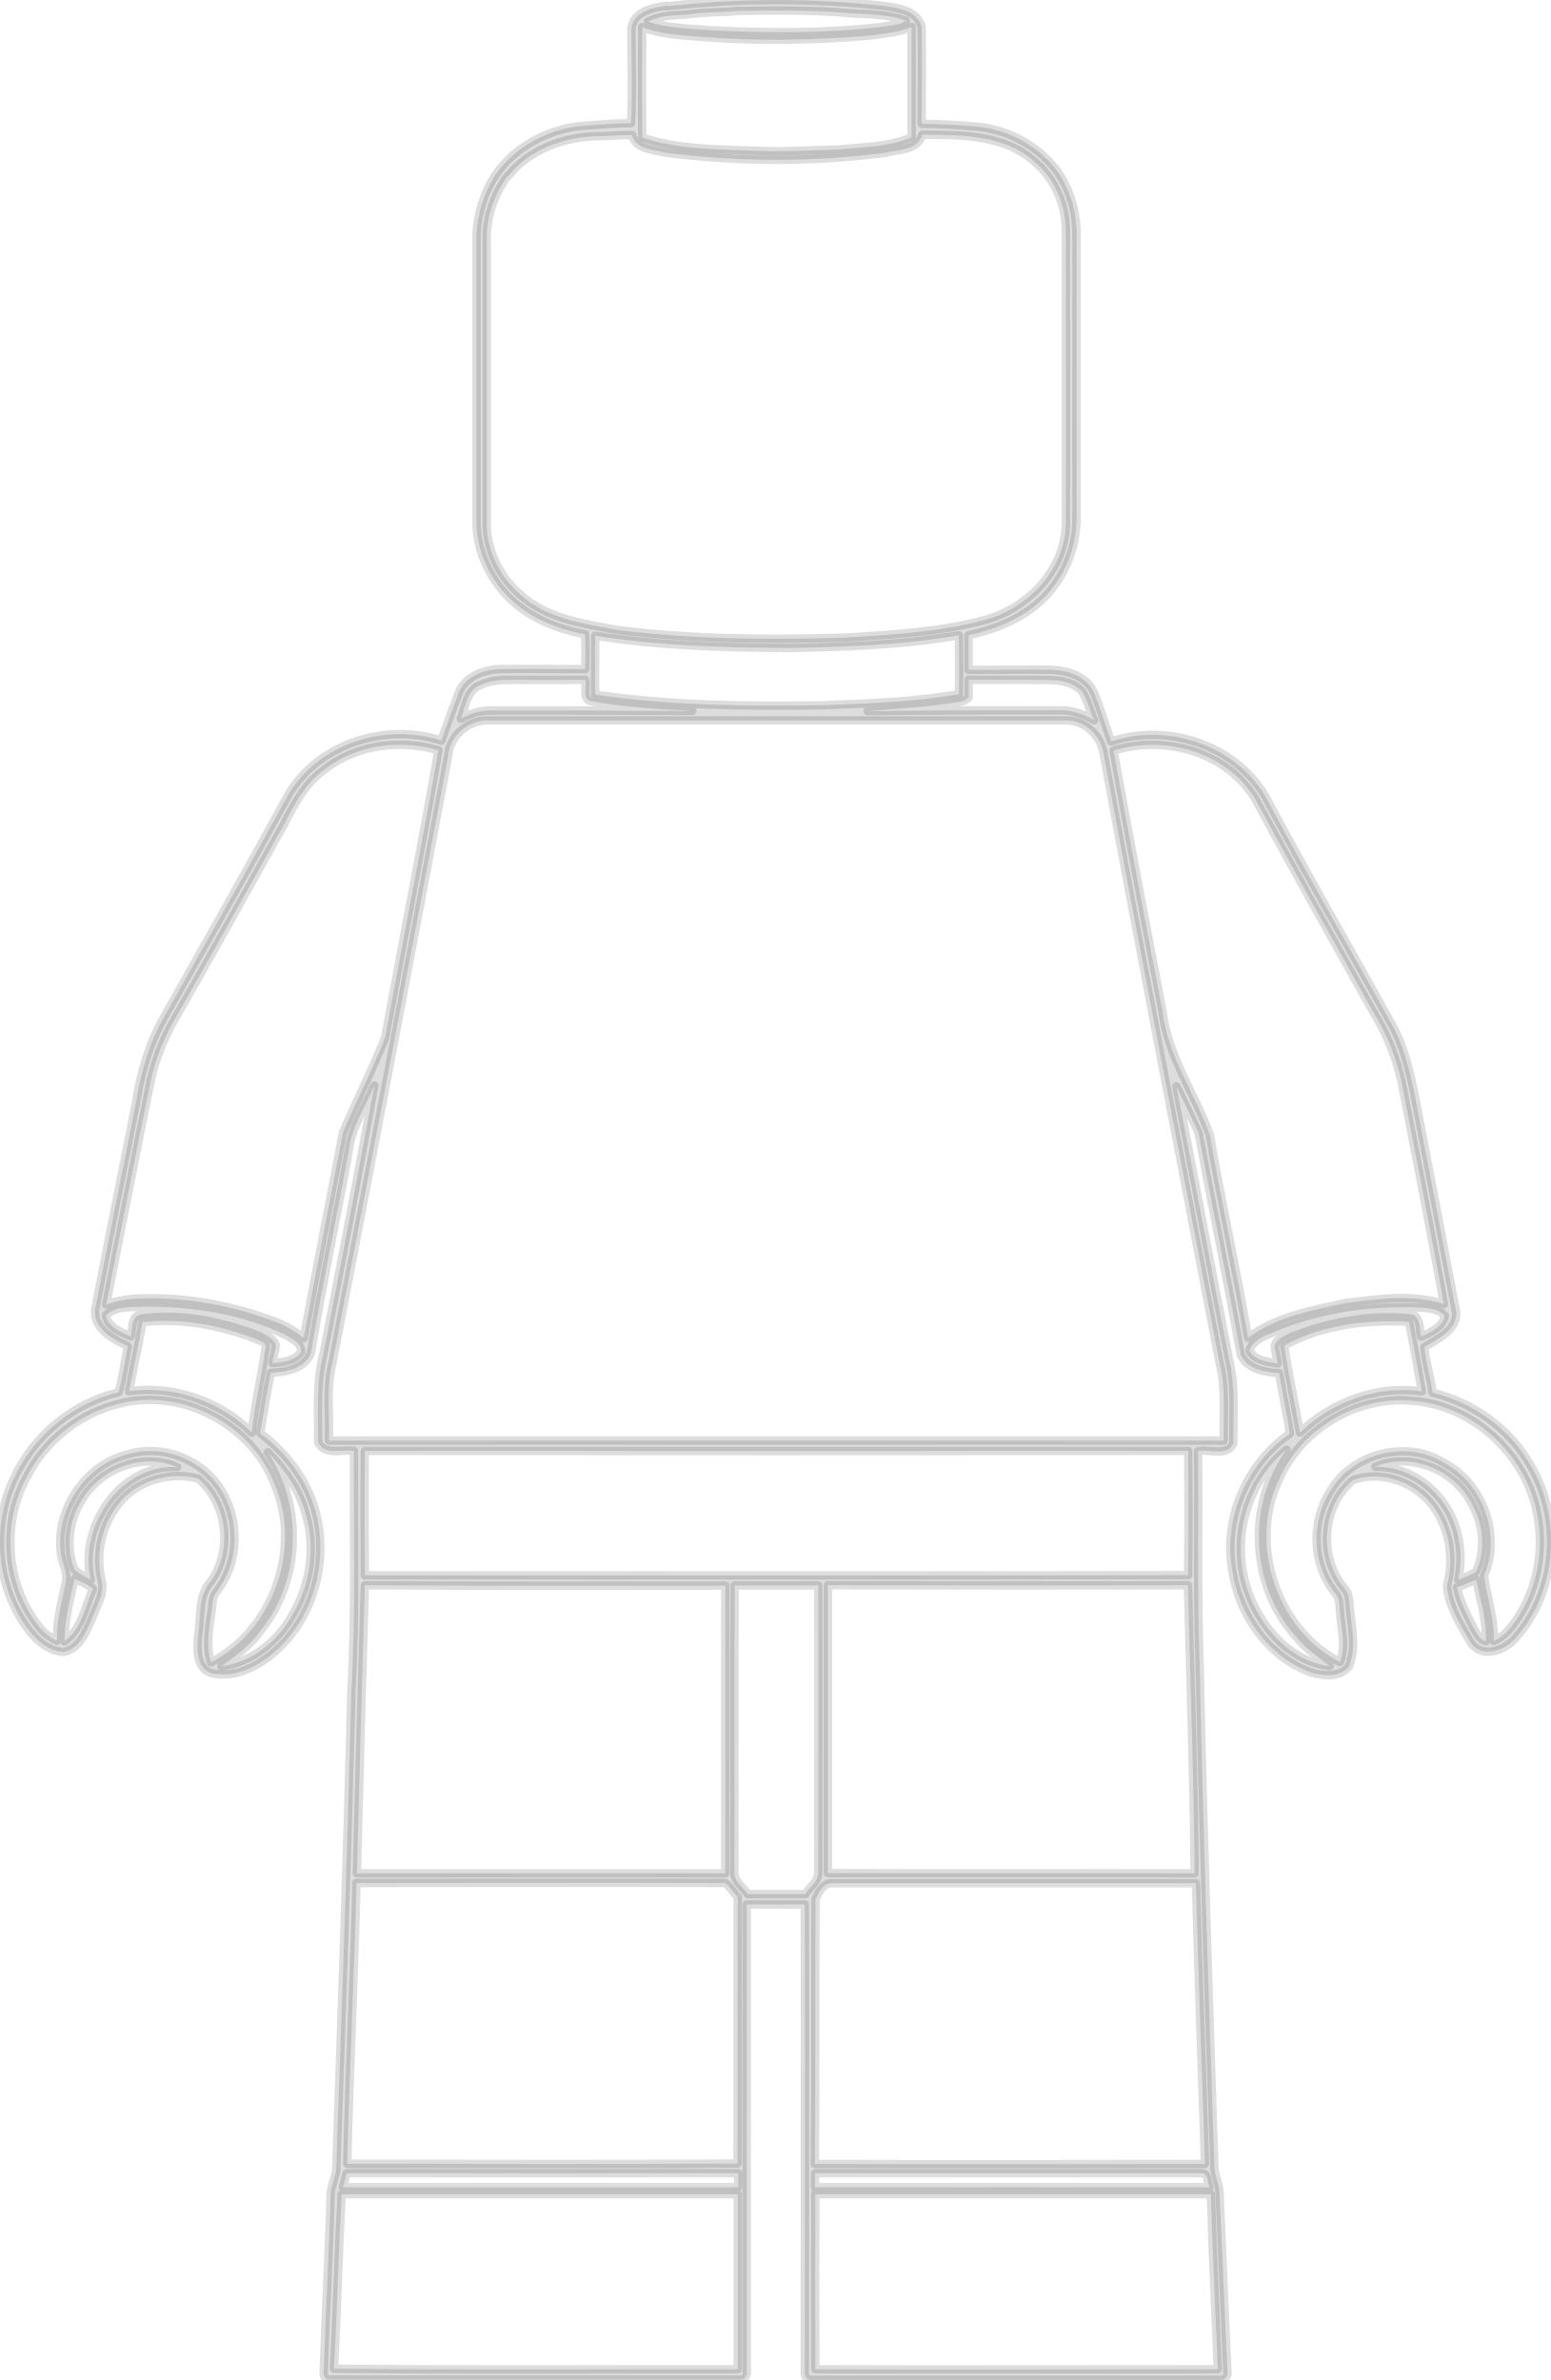
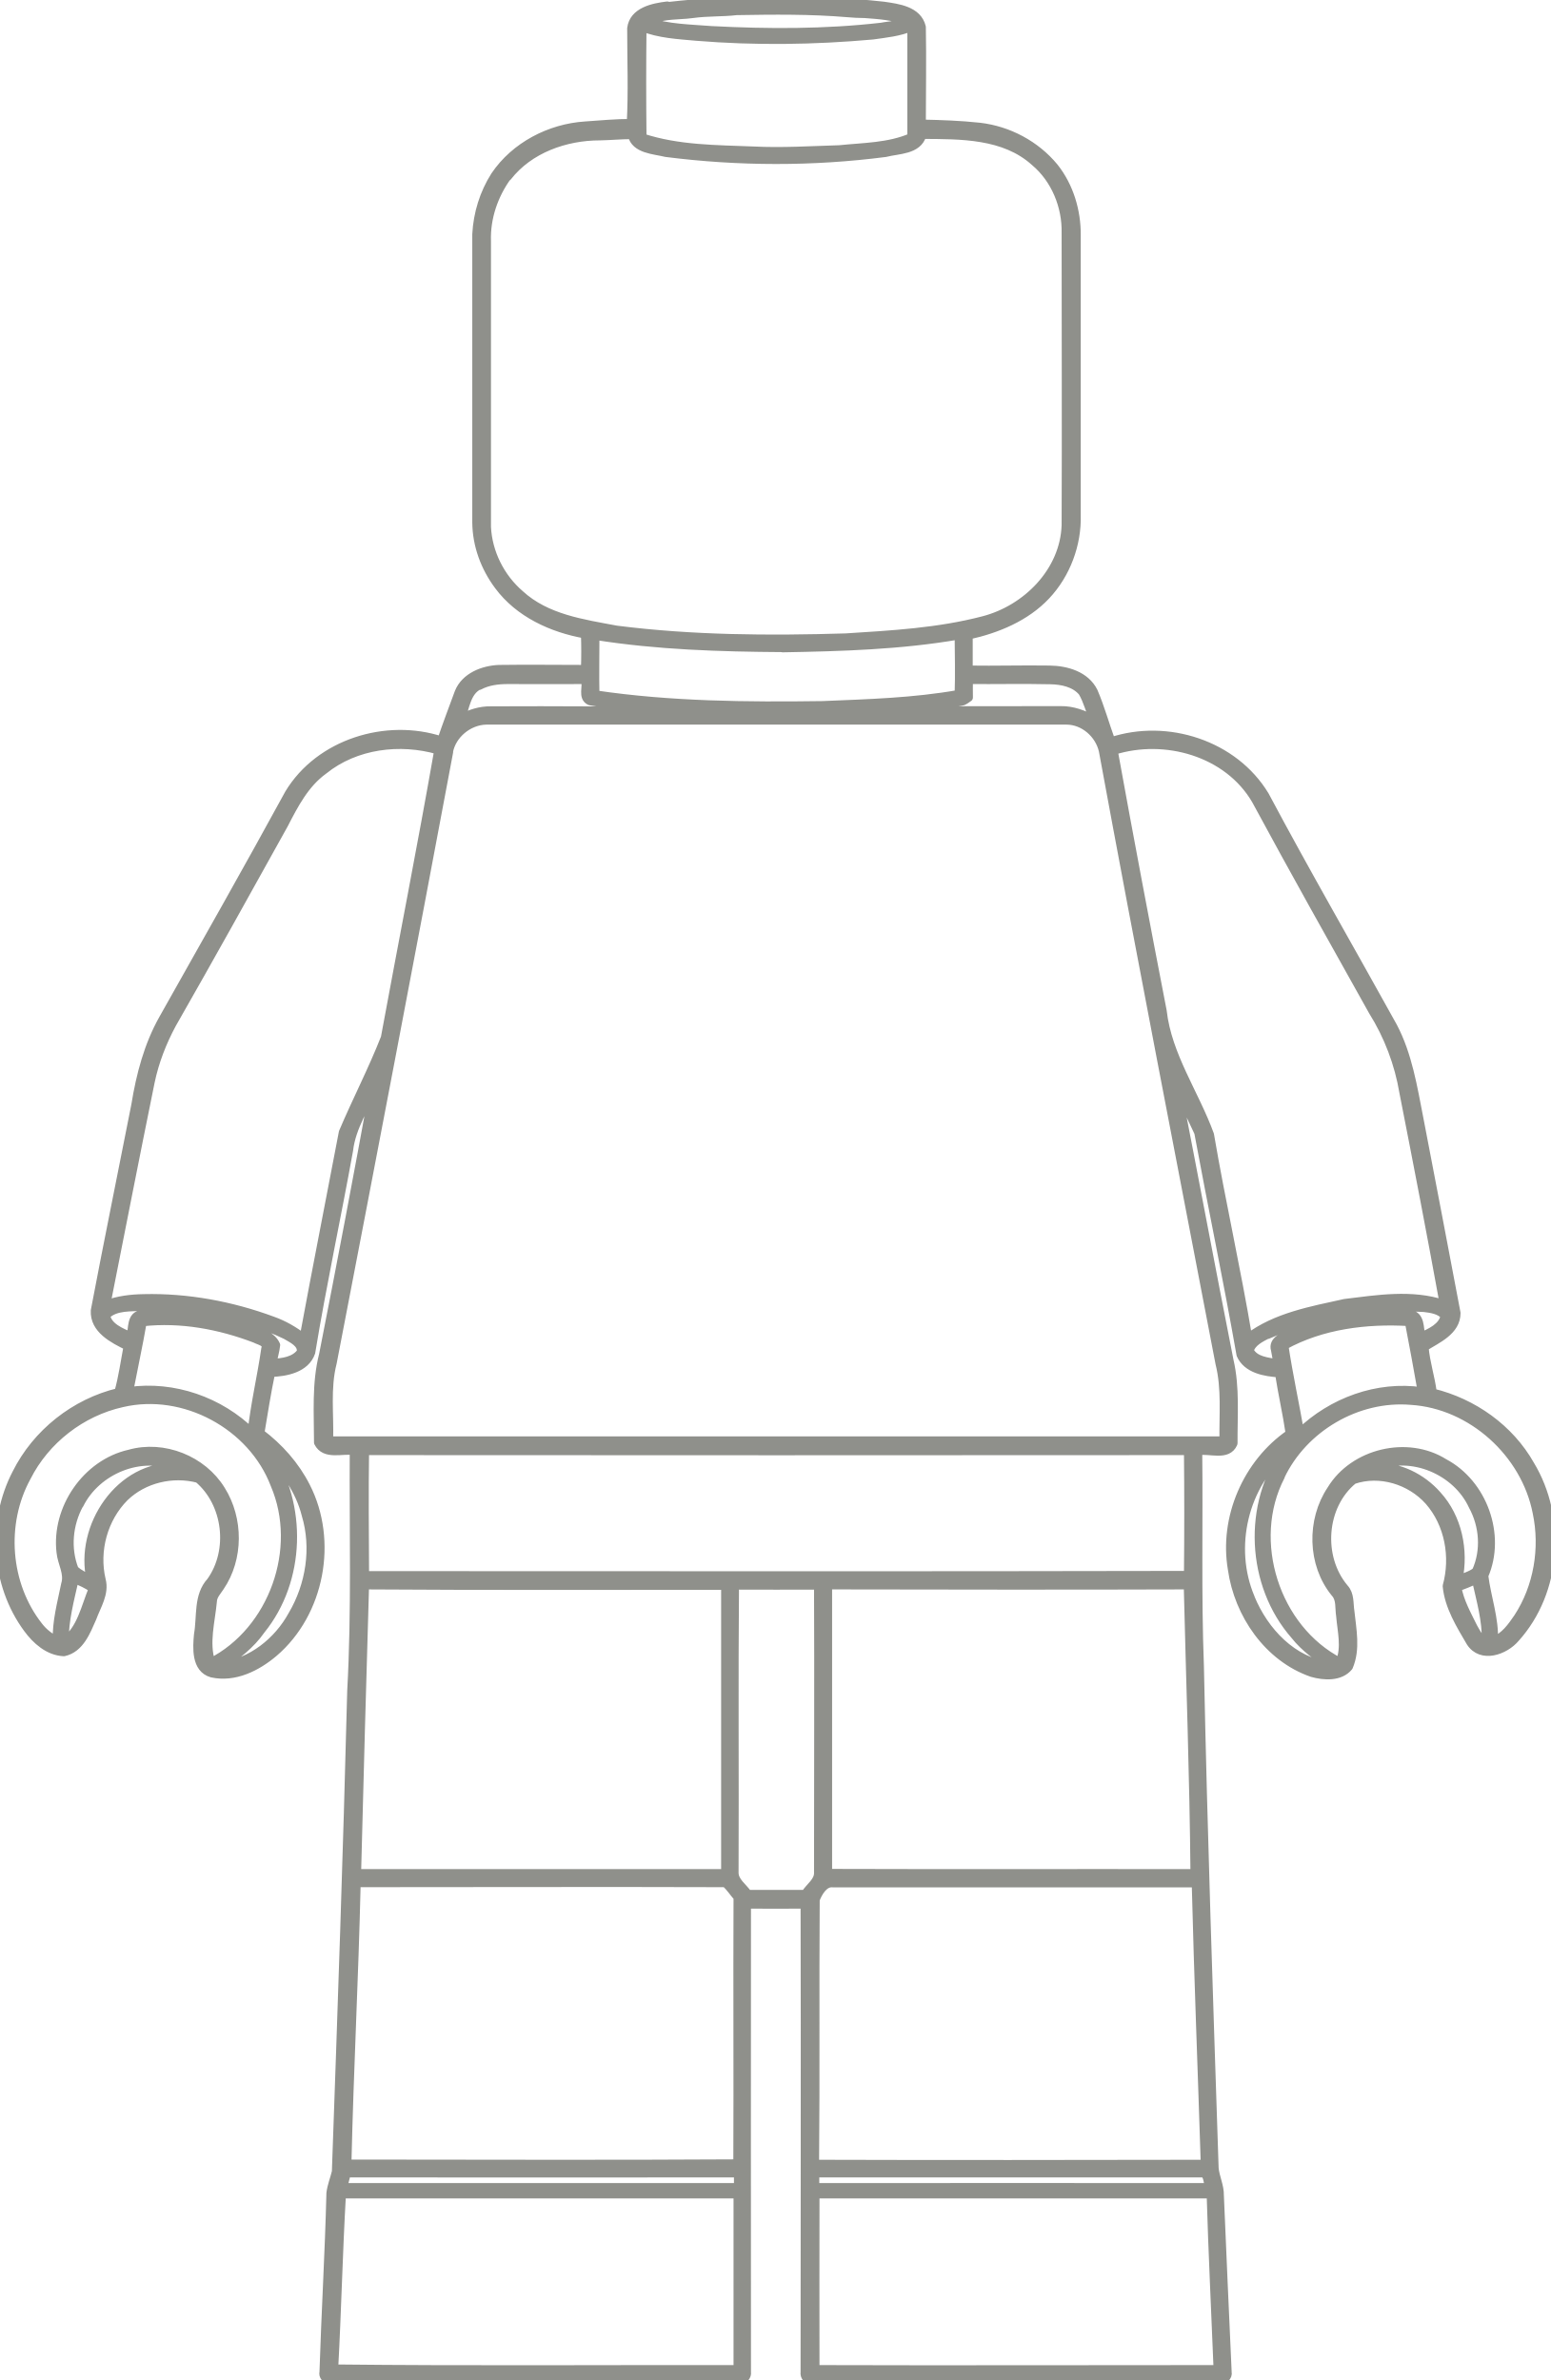
<svg xmlns="http://www.w3.org/2000/svg" id="Layer_1" version="1.1" viewBox="0 0 737.9 1132.5">
-   <style>
-     svg { color: rgba(32, 33, 30, 0.15); }
-     @media (prefers-color-scheme: dark) { svg { color: rgba(244, 242, 234, 0.15); } }
-   </style>
-   <g id="_x23_575858ff" fill="currentColor" stroke="currentColor" stroke-width="4" stroke-linejoin="round" stroke-linecap="round">
+   <g id="_x23_575858ff" fill="#8f908b" stroke="#8f908b" stroke-width="4" stroke-linejoin="round" stroke-linecap="round">
    <path d="M317.5,3c34.1-3.9,68.8-3.9,102.9-.2,6.8,1,16.2,2.1,18.1,10.1.3,15.3,0,30.7,0,46,9.2.2,18.4.5,27.6,1.5,13.7,1.6,26.7,8.5,35.5,19.2,7.2,9.1,10.7,20.8,10.6,32.4,0,44.3,0,88.7,0,133,.4,14-4.9,28.2-14.5,38.4-9.7,10.3-23.3,15.9-36.9,18.9,0,5.5,0,11,0,16.4,12.9.2,25.7-.2,38.6,0,8,.1,17.1,2.7,20.9,10.4,3.3,7.7,5.5,15.8,8.4,23.7,26.6-8.8,58.4,1.4,73.1,25.7,19.7,37,40.7,73.3,61,110,7.1,13.5,9.5,28.8,12.4,43.6,5.9,30.9,11.9,61.8,17.7,92.7,0,8.6-9.2,12.4-15.2,16.2.6,7.4,3,14.4,3.9,21.7,19.3,4.7,36.7,17,46.5,34.4,15.2,25.2,12.8,60.3-7,82.3-5.1,6.1-16.3,10.1-21.5,2-4.8-8.2-10.3-17-11.2-26.7,3.8-13.8,1-29.6-8.6-40.5-8.8-9.8-23.3-14.3-35.9-10-15,12.2-16.7,36.8-4.3,51.5,2.8,3,2.2,7.2,2.8,11,.9,8.7,2.9,18-.7,26.4-4.1,5-11.7,4.5-17.4,2.9-20.9-7.2-35.1-27.9-38.1-49.3-4.2-24.4,7.1-50.5,27.5-64.5-1.4-9.6-3.6-19.1-5.1-28.8-6.7-.4-15.3-1.9-18.3-8.8-6.2-35.3-13.6-70.5-20.1-105.7-3.5-7.4-6.9-14.7-10.5-22,8.5,43.5,16.6,87,25.2,130.5,3,12.9,1.8,26.3,1.9,39.4-2.8,6.5-11.3,2.6-16.8,3.7.4,34.1-.5,68.2.8,102.3,1.7,82.3,4.3,156.6,7,238.9.4,4.4,2.6,8.5,2.5,13,1.2,28,2.4,56,3.7,84,.5,2.2-1.7,4.1-3.9,3.7-64.7,0-129.3,0-194,0-2.1.2-3.5-1.7-3.2-3.6,0-76.9.2-145.7,0-222.6-9.2,0-18.4.1-27.6,0-.1,76.8,0,145.7,0,222.5.3,1.9-1.2,3.8-3.2,3.6-65,0-130,0-195,0-2,.1-3.6-1.7-3.1-3.6.9-28.4,2.6-56.7,3.3-85.1.4-3.5,1.8-6.8,2.6-10.2,2.8-78.9,5.3-149.9,7.3-228.8,2.1-38.1,1-76.1,1.2-114.2-5.6-.9-13.8,2.4-17-4,0-13.9-1.1-28.1,2.4-41.8,8.4-42.6,16.5-85.3,24.3-128.1-4.2,10.2-10.8,19.6-12.1,30.8-5.8,32.1-12.7,64-18,96.2-2.6,7.7-12,9.5-19.1,9.7-2,9.5-3.5,19.1-5.1,28.7,9,6.8,16.7,15.4,21.8,25.5,13.2,25.8,6.8,60.1-15.3,79-8,6.8-18.7,12.2-29.5,9.8-7.8-2.2-7.1-12.2-6.5-18.5,1.5-8.4-.3-18.4,6-25.2,10.5-14.7,7.9-37.2-6-48.9-12.2-3.2-25.9,0-35,8.8-10.1,10.1-14.3,25.5-11,39.4,1.7,6.4-2.3,12.3-4.4,18.1-2.8,6.3-5.8,14.5-13.5,16.2-7.3-.3-13.2-5.6-17.3-11.2-15.5-21-17.3-50.7-5.3-73.8,9.6-19.2,27.8-33.6,48.6-38.6,2-7.1,3-14.6,4.4-21.9-6.9-3.4-16.1-8-15.6-17,6.2-32.7,12.9-65.3,19.3-97.9,2.3-14.2,6-28.3,13.1-40.9,20.1-35.7,40.3-71.3,59.9-107.2,14.5-24,46.3-33.8,72.5-25.2,2.6-7.7,5.5-15.3,8.3-22.9,3-7.5,11.6-10.8,19.1-11.1,13.7-.2,27.3,0,41,0,.2-5.5.2-11.1,0-16.6-15.8-2.8-31.5-10-41.2-23.1-6.5-8.7-10.4-19.2-10.5-30.1,0-45.7,0-91.4,0-137.1.5-9.8,3.5-19.6,8.8-27.9,9.5-14.1,26.1-22.7,42.9-23.8,7.3-.5,14.5-1.2,21.8-1.2.8-15,.2-30.1.2-45.1,1-8.1,10.4-10,17.1-10.8M326.8,6.9c-7.1.6-12,.2-18.5,3.4,9.7,3.2,20,3.3,30.1,4.1,27,1.4,54.1,1.5,81-1.6,3.9-.8,8.2-.6,11.6-2.9-6.2-2.4-12.9-2.8-19.4-3.3-2.6,0-6.2-.2-8.2-.4-17.6-1.5-35.4-1.3-53-1-6.6.8-13.8.4-20.9,1.4l-2.8.3ZM305.6,13c-.2,17.5-.2,35,0,52.5,17,5.6,35.2,5.5,52.8,6.2,13.7.7,27.4-.2,41-.6,11.5-1.2,23.5-1.1,34.3-5.8,0-17.5,0-35,0-52.5-5.8,2.5-12.2,3.1-18.5,4-27.9,2.5-56,2.9-83.9.6-8.7-.8-17.6-1.2-25.8-4.5M241.5,83.8c-6.5,8.9-10.3,19.9-9.9,31,0,45.3,0,90.7,0,136,.6,12.2,6.5,24,15.8,32,12.5,11.5,29.9,13.9,45.9,16.9,36.2,4.6,72.7,4.8,109.1,3.7,22-1.4,44.1-2.6,65.5-8.2,20.5-5.3,38.5-23.3,39.2-45.3.2-46.3,0-92.7,0-139,.3-12.7-5-25.7-14.8-33.9-14.5-13.1-35.2-12.8-53.5-12.9-2.1,7.5-11.4,7-17.5,8.6-34.6,4.5-69.8,4.4-104.4,0-5.7-1.4-14.7-1.6-16.2-8.5-5.1,0-10.2.5-15.3.6-16.4,0-33.6,6.1-43.9,19.3M372.4,308.3c-29.8-.2-59.7-1.1-89.2-5.8,0,9.3-.2,18.7,0,28,35.8,5.3,72.1,5.6,108.2,5.1,21.6-.9,43.4-1.5,64.8-5.3.3-9.3.1-18.7,0-28-27.7,4.8-55.8,5.6-83.8,6.1M227.8,326.2c-5.9,3-6.3,10.4-8.6,15.8,4.4-2.4,9.2-4,14.3-3.9,31.9-.2,63.9.2,95.8.2-16.3-.9-32.6-1.8-48.6-4.7-3.9-1.8-1.2-6.9-2.3-10.1-12.3,0-24.6.1-36.8,0-4.7,0-9.5.6-13.6,2.8M460.9,323.4c0,2.8-.1,5.6,0,8.5-1.1.7-2.1,1.7-3.4,1.9-14.8,2.6-29.8,3.3-44.7,4.6,30.6-.4,61.2-.4,91.8-.4,5.7-.1,11.1,1.9,16,4.7-2.1-4.4-3.1-9.2-5.6-13.4-3.7-4.4-9.8-5.6-15.3-5.7-12.9-.3-25.8,0-38.6-.1M213.6,357.8c-18.2,97-36.7,193.8-55.4,290.7-3.1,12.1-1.3,24.7-1.7,37,141.9,0,283.8,0,425.7,0-.2-12.2,1.1-24.7-1.9-36.7-18.6-97.2-37.6-194.3-55.5-291.6-1.8-7.9-9.1-14.4-17.4-14.4-92,0-184.1,0-276.1,0-8.4.2-16.3,6.7-17.8,15M154,366.5c-8.9,6.4-14,16.3-18.9,25.8-17.6,31.7-35.2,63.4-53.2,94.9-4.7,8.7-8.3,18-10.3,27.6-7.2,35.3-14.1,70.7-21.1,106,5.7-2.2,11.9-2.9,17.9-3,20.8-.5,41.7,3.4,61.2,10.6,5.4,1.9,10.4,4.8,14.9,8.3,6-32.6,12.5-65.2,18.7-97.9,6.4-15.1,14-29.7,20-45,8.4-45.6,17.4-91.1,25.4-136.8-18.3-5.3-39.5-2.7-54.6,9.5M529.8,357.2c7.5,41.4,15.3,82.6,23.3,123.9,2.4,21.2,15.3,39.1,22.5,58.8,5.5,32.3,12.8,64.3,18.2,96.7,13.2-10,30.2-13,46-16.5,15.5-1.9,32-4.6,47.2.5-6.1-33.6-12.6-67.2-19.2-100.8-2.3-13.7-7.3-26.9-14.7-38.7-18.7-33.4-37.4-66.7-55.6-100.4-13.3-22.8-43.2-31.2-67.7-23.5M50.4,625.9c.8,5.5,7.2,8,11.8,10,1-3.7,0-10,5.2-10.5,17.7-2.5,35.7,1,52.4,6.8,4.2,1.8,9.5,3.3,11.5,7.8-.3,2.9-1.2,5.7-1.7,8.6,4.8-.3,10.5-.9,13.6-5.2.6-4.2-4.2-6.3-7.2-8.1-20.9-10.1-44.5-13.6-67.6-13.6-6,.5-13.4-.4-18,4.2M603.2,634.9c-3.4,1.8-7.7,3.8-8.7,7.8,2.5,4.9,8.6,5.2,13.4,6.1-.4-2.2-.8-4.4-1.2-6.5-1.4-4.5,4.2-6.4,7.2-8.1,17.9-7,37.5-10.8,56.7-8.9,5.4.4,4.7,6.8,5.5,10.7,4.5-1.9,10.4-4.6,11.3-9.9-2.3-2.8-6.5-3.4-9.9-3.8-25.3-1.4-51.1,2.5-74.3,12.8M67.8,629.1c-1.9,11-4.3,21.9-6.4,32.9,21.2-3,43.2,4.7,58.4,19.7,1.4-13.4,4.6-26.6,6.5-39.9,1.1-3.2-2.9-3.7-4.9-4.8-17-6.5-35.4-9.9-53.6-7.9M611,640.3c2.1,13.9,5.1,27.6,7.5,41.4,15.2-14.7,36.9-22.7,58-19.6-1.9-11-4-22.1-6.1-33.1-20.2-1.2-41.5,1.4-59.4,11.3M58.1,667.6c-19.4,4.3-36.5,17.6-45.4,35.3-12.1,22.1-9.9,51.1,5.7,70.9,2.3,3,5.3,5.3,8.7,7-.3-9.2,2.2-18.1,4-27,1.6-5.2-1.7-10-2.2-15.1-2.5-20.8,12.2-42.3,32.7-46.9,16.2-4.6,34.8,2.8,43.6,17.2,8.6,13.7,8.7,32.6-.5,46.1-1.4,2.2-3.4,4.1-3.5,6.9-.9,9.6-3.8,19.6-.8,29,29.5-15.1,43.4-54.1,30.3-84.6-10.7-28.2-43.2-45.7-72.6-38.8M609.3,702.5c-15.9,30.7-2.5,72.6,28.2,88.4,2.9-7.1.8-14.8.2-22.1-.6-3.7.2-7.9-2.5-10.8-11.2-13.7-11.6-34.6-1.8-49.2,10.7-17.6,36.2-23.7,53.7-12.7,18.5,9.8,27.4,34.4,19,53.7,1.3,10.4,5.1,20.5,4.6,31,5.2-2,8.5-6.7,11.5-11.1,9.5-14.5,12.6-33,9-50-5.5-28.2-31-51.4-59.8-53.2-25.6-2.2-51.3,12.9-62.2,36M173.6,690.4c-.3,19.7-.1,39.5,0,59.2,130.6,0,261.1.2,391.7-.1.2-19.7.2-39.4,0-59.1-130.5.1-261.1.1-391.6,0M595,760.4c6.5,15.8,20,30.4,37.7,32.4-5.8-4.6-12-8.7-16.6-14.6-21.2-24.1-23-62.5-4-88.4-20.3,16.5-27.3,46.5-17.1,70.5M127.4,691c16.8,25.1,16,60.9-3.2,84.6-4.9,7.1-11.9,12.3-18.9,17.3,14.4-1.8,26.9-11.8,33.8-24.4,8.4-14.2,11.2-31.9,6.4-47.8-2.9-11.5-9.9-21.3-18.1-29.6M37.7,715.9c-5.1,9.4-6.2,20.9-2.3,30.9,2.2,2.2,5.2,3.3,7.8,5-5.9-25.2,13.9-55.1,41.1-53.7-17.1-7.5-38.4,1.4-46.5,17.8M654.4,698c11.2-.3,22.1,5.1,29.4,13.4,9.8,10.7,13,26.4,10,40.4,2.8-1.4,6.1-2.1,8.5-4.1,4.5-9.9,3.6-21.7-1.6-31.2-7.7-16.7-29.2-25.9-46.3-18.6M35.5,751.3c-2.2,9.8-4.9,19.6-4.8,29.7,7.9-5.4,9.9-16.5,13.5-25-2.6-2.2-5.8-3.3-8.7-4.7M693.3,755.3c1.2,6.8,4.7,13,7.7,19.1,1.5,2.5,2.9,5.9,6,6.6.3-10-2.6-19.7-4.7-29.3-3,1.3-6,2.6-9.1,3.6M173.6,754.3c-1.4,45.7-2.6,91.4-3.8,137.1,58.4,0,116.9,0,175.3,0,0-45.6,0-91.2,0-136.9-57.2,0-114.3.2-171.5-.2M349.6,754.4c-.4,45.5,0,90.9-.2,136.4-.2,4.5,4.2,7.1,6.4,10.5,9.1,0,18.2,0,27.3,0,2.1-3.5,6.5-6,6.2-10.5,0-45.5.2-90.9,0-136.4-13.2,0-26.4.1-39.6,0M393.9,754.4c0,45.6,0,91.3,0,136.9,58.2.2,116.3,0,174.5.1-.4-45.7-2.1-91.4-3.2-137.1-57.1.2-114.2.1-171.3,0M169.6,896c-1.1,47.2-3.3,86.4-4.4,133.6,61.9,0,123.8.3,185.7-.1.2-44.9-.1-81.8.1-126.7-2-2.2-3.6-4.9-5.9-6.8-58.5-.2-117.1,0-175.6,0M388,903.8c-.3,44.6.1,81.2-.3,125.9,61.9.2,123.7.1,185.6,0-1.5-47.2-3.1-86.4-4.3-133.6-57.5,0-115.1,0-172.6,0-4.3-.6-7.1,4.4-8.4,7.8M164.9,1034.2c-.6,2.2-1.1,4.4-1.7,6.6,62.7,0,125.3,0,188,0,0-2.2,0-4.5,0-6.7-62.1.1-124.2,0-186.2,0M387.8,1034.2c0,2.2,0,4.4,0,6.6,62.6,0,125.1-.1,187.7,0-1.2-2.2-.5-7-4-6.7-61.2,0-122.4,0-183.6,0M162.6,1044.1c-1.6,27.7-2.2,55.4-3.7,83,64,.7,128.1.2,192.1.3,0-27.8,0-55.6,0-83.3-62.8,0-125.7,0-188.5,0M387.9,1044.2c-.1,27.7,0,55.5,0,83.2,63.8.2,127.7,0,191.5,0-1.1-27.8-2.5-55.5-3.3-83.3-62.7,0-125.5,0-188.2,0Z" />
  </g>
</svg>
